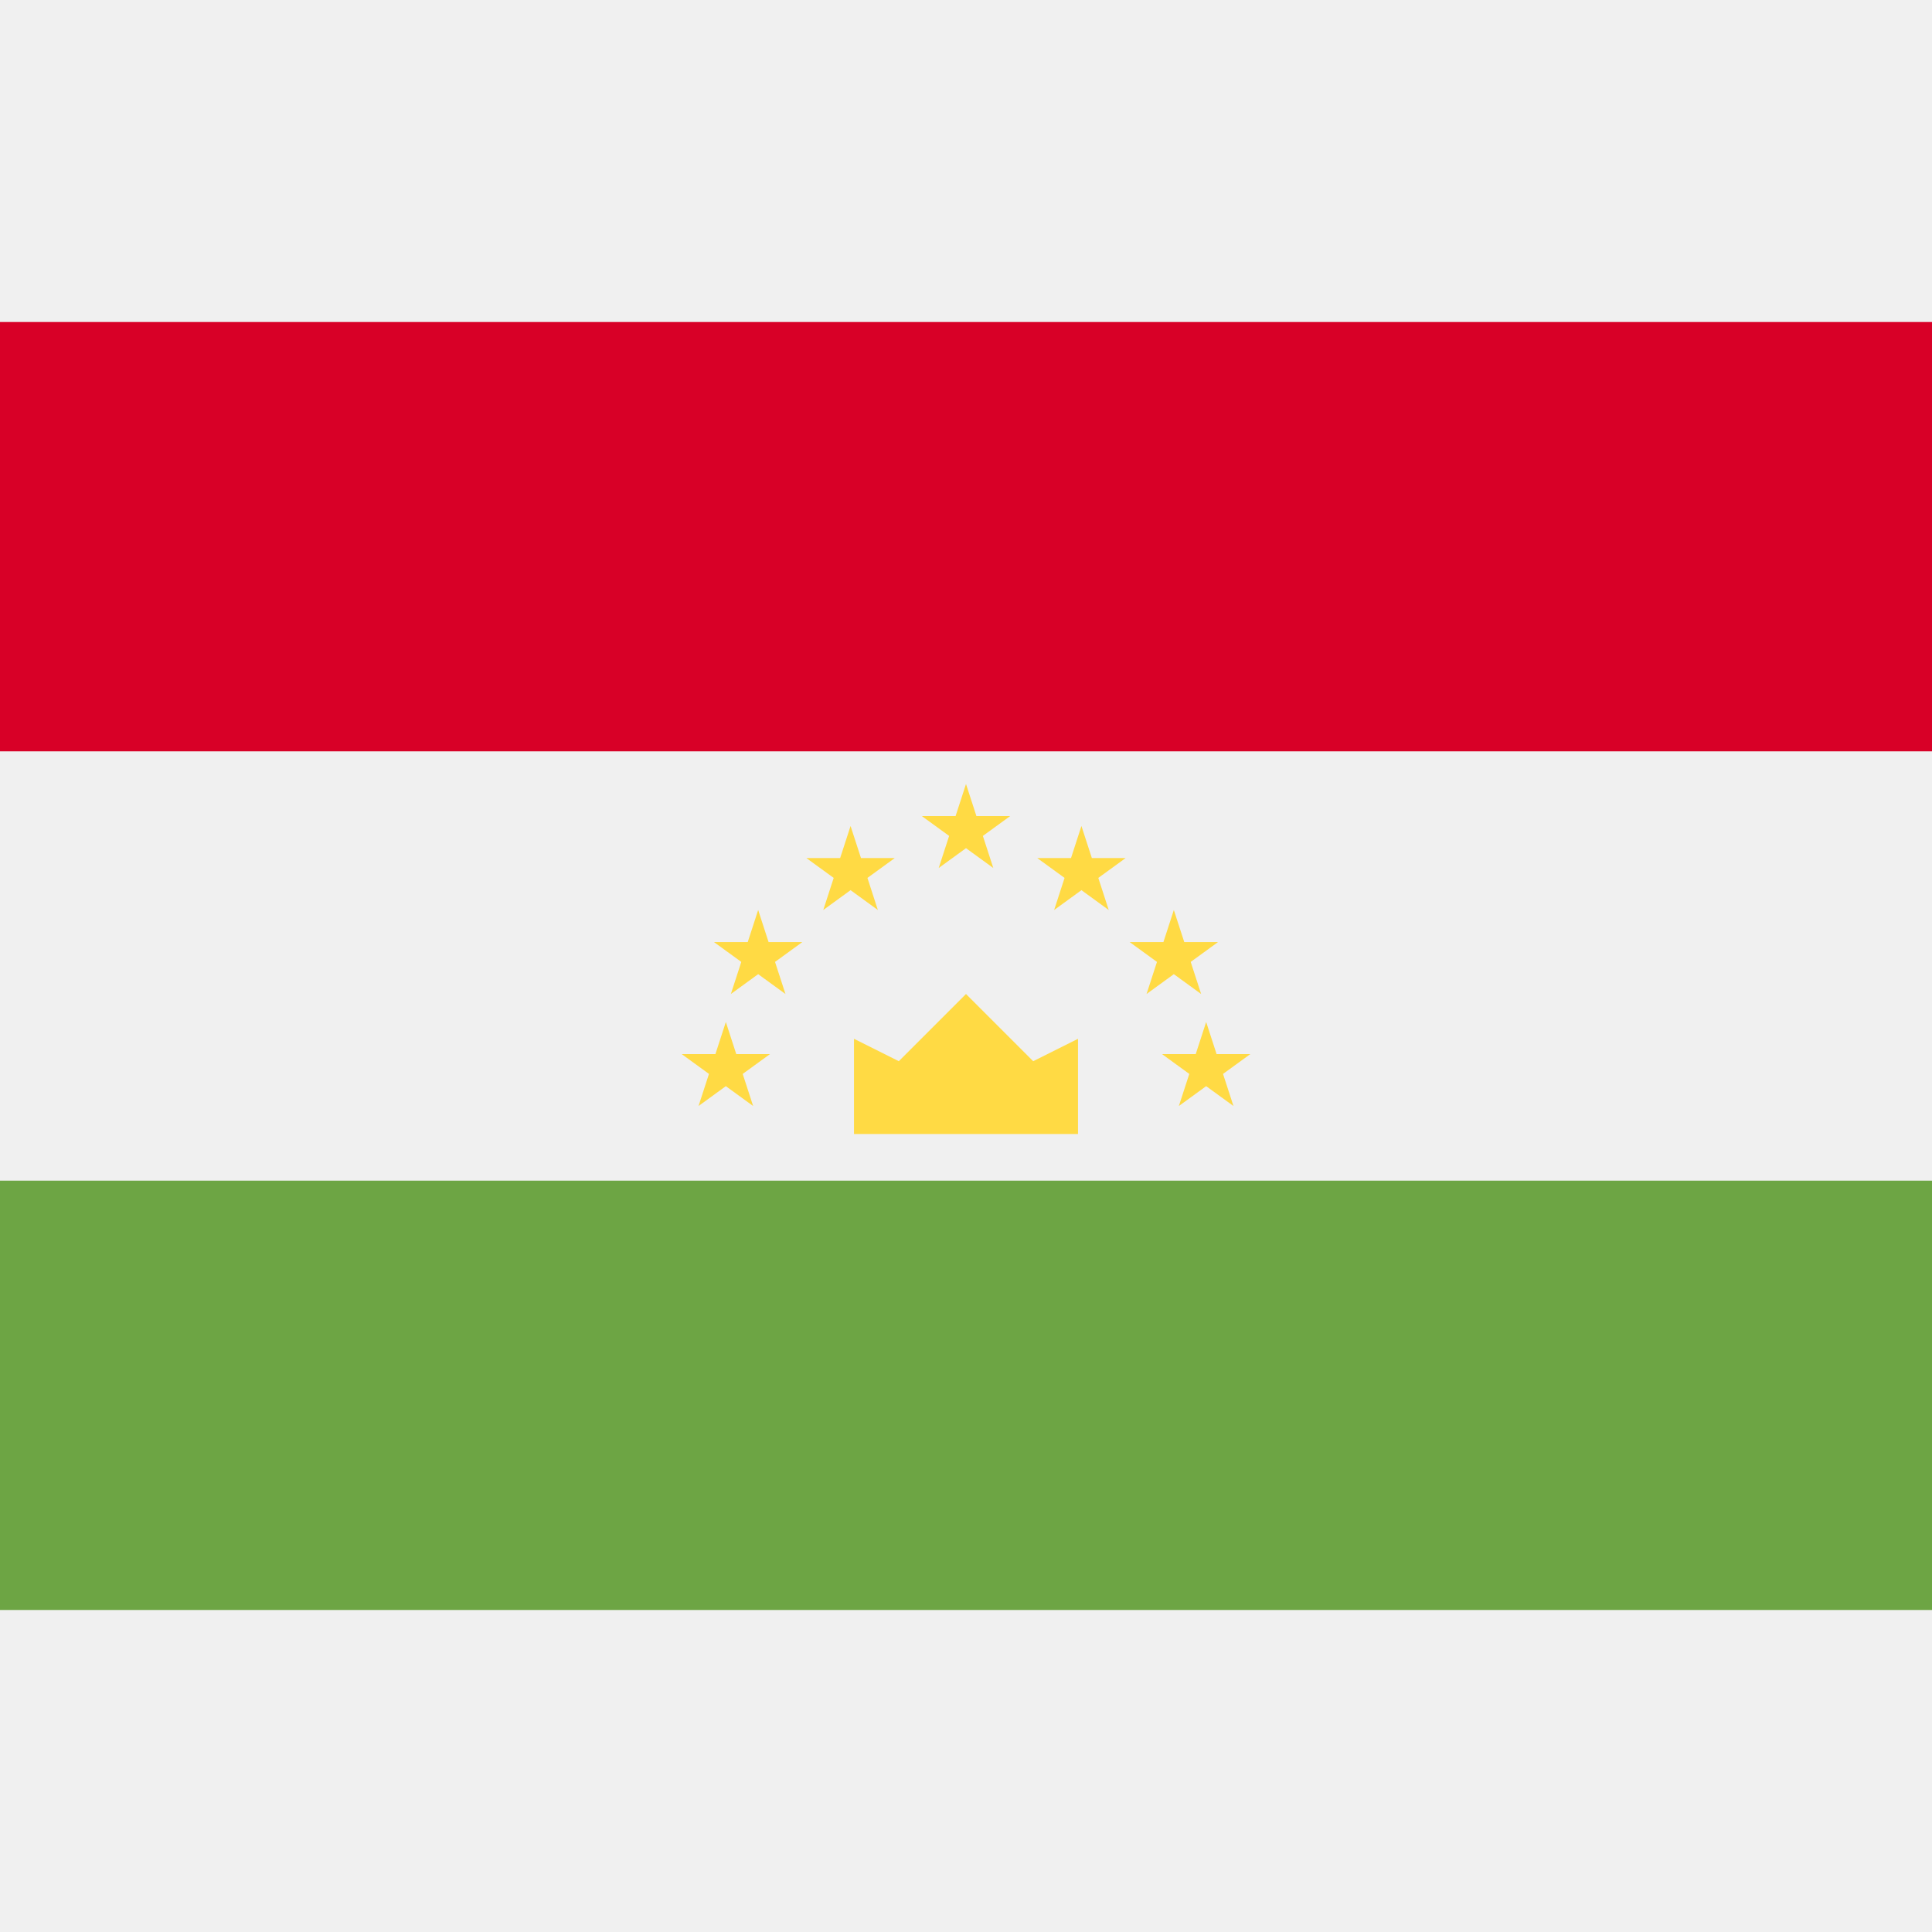
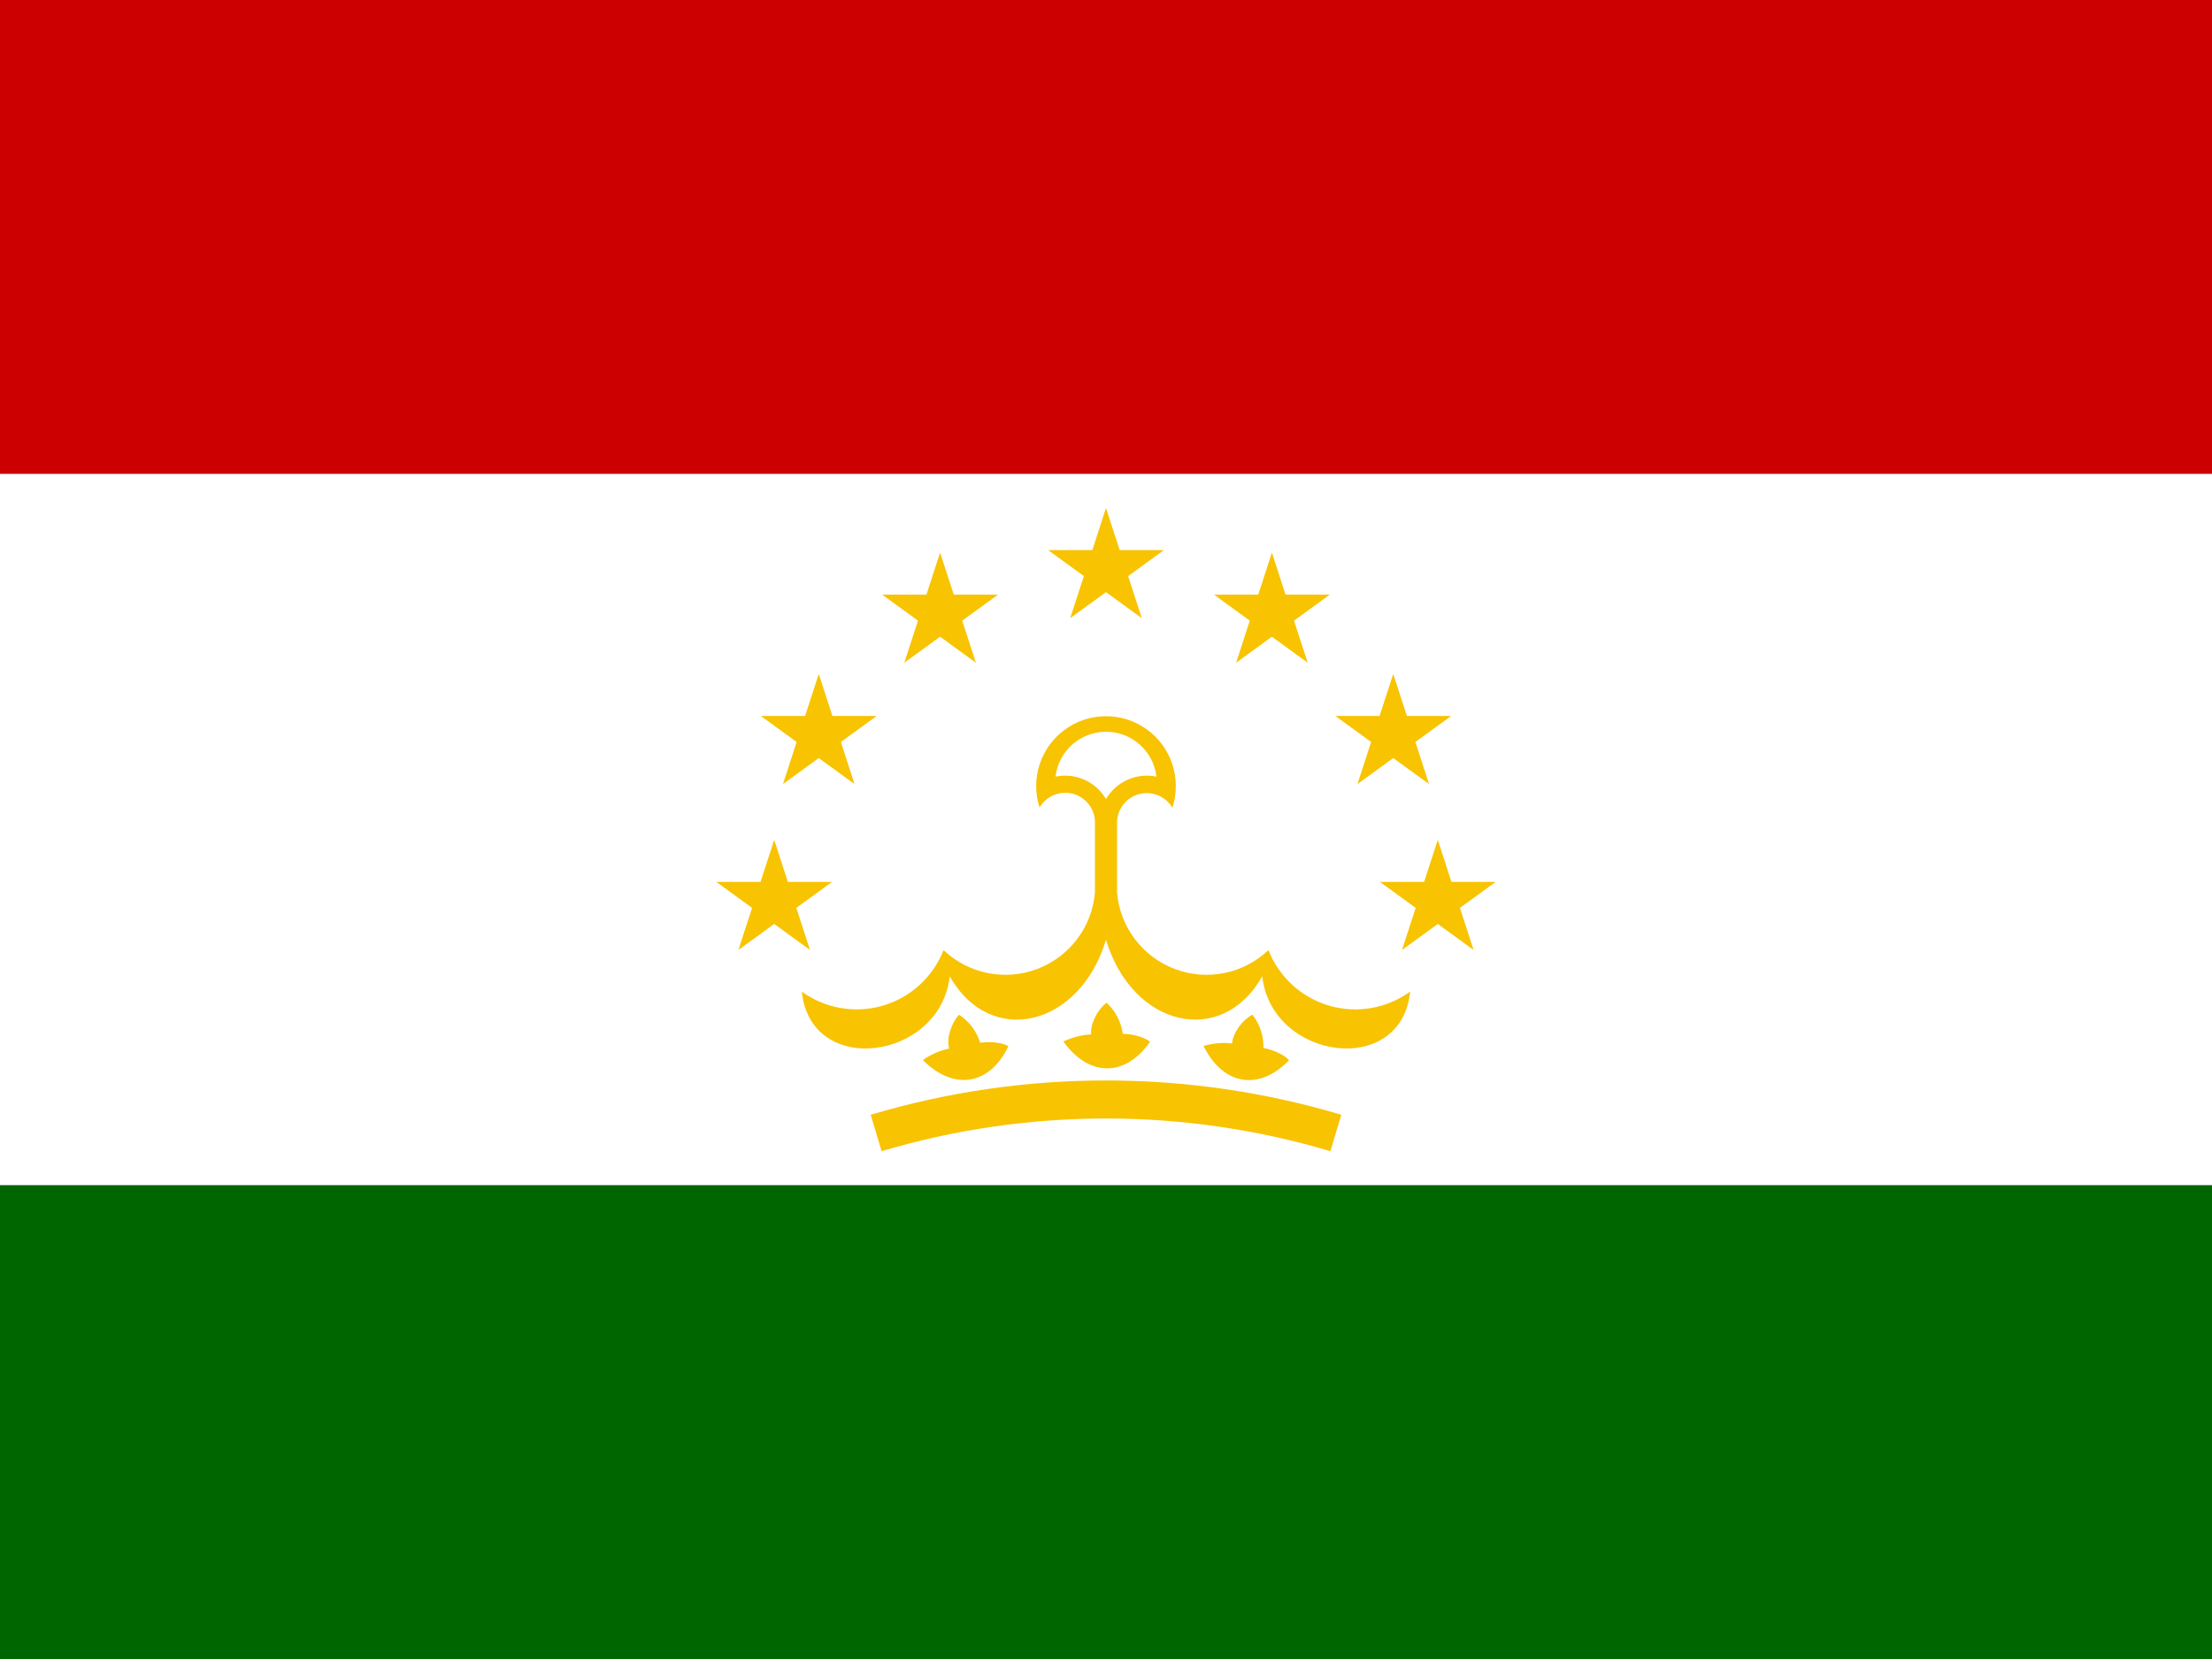
- <svg xmlns="http://www.w3.org/2000/svg" version="1.1" id="Capa_1" x="0px" y="0px" viewBox="0 0 512 512" style="enable-background:new 0 0 512 512;" xml:space="preserve">
-   <rect y="85.337" style="fill:#F0F0F0;" width="512" height="341.326" />
-   <rect y="85.337" style="fill:#D80027;" width="512" height="113.775" />
-   <rect y="312.888" style="fill:#6DA544;" width="512" height="113.775" />
-   <g>
-     <polygon style="fill:#FFDA44;" points="226.318,300.522 285.682,300.522 285.682,275.292 273.809,281.229 256,263.421    238.191,281.229 226.318,275.292  " />
-     <polygon style="fill:#FFDA44;" points="192.355,270.84 195.118,279.344 204.058,279.344 196.825,284.599 199.588,293.101    192.355,287.846 185.121,293.101 187.884,284.599 180.651,279.344 189.591,279.344  " />
-     <polygon style="fill:#FFDA44;" points="200.921,241.16 203.684,249.662 212.624,249.662 205.391,254.917 208.154,263.421    200.921,258.165 193.687,263.421 196.45,254.917 189.217,249.662 198.157,249.662  " />
-     <polygon style="fill:#FFDA44;" points="225.409,218.899 228.172,227.401 237.112,227.401 229.879,232.656 232.642,241.16    225.409,235.904 218.175,241.16 220.938,232.656 213.705,227.401 222.645,227.401  " />
-     <polygon style="fill:#FFDA44;" points="319.645,270.84 316.882,279.344 307.942,279.344 315.175,284.599 312.412,293.101    319.645,287.846 326.879,293.101 324.116,284.599 331.349,279.344 322.409,279.344  " />
-     <polygon style="fill:#FFDA44;" points="311.079,241.16 308.316,249.662 299.376,249.662 306.609,254.917 303.846,263.421    311.079,258.165 318.313,263.421 315.55,254.917 322.783,249.662 313.843,249.662  " />
-     <polygon style="fill:#FFDA44;" points="286.591,218.899 283.828,227.401 274.888,227.401 282.121,232.656 279.358,241.16    286.591,235.904 293.825,241.16 291.062,232.656 298.295,227.401 289.355,227.401  " />
-     <polygon style="fill:#FFDA44;" points="256,207.767 258.763,216.27 267.704,216.27 260.47,221.526 263.233,230.028 256,224.774    248.767,230.028 251.53,221.526 244.296,216.27 253.237,216.27  " />
+ <svg xmlns="http://www.w3.org/2000/svg" xmlns:xlink="http://www.w3.org/1999/xlink" id="flag-icons-tj" viewBox="0 0 640 480">
+   <path fill="#060" d="M0 0h640v480H0z" />
+   <path fill="#fff" d="M0 0h640v342.9H0z" />
+   <path fill="#c00" d="M0 0h640v137.1H0z" />
+   <path fill="#f8c300" d="M300.8 233.6a8.6 8.6 0 0 1 16 4V272h6.4v-34.3a8.6 8.6 0 0 1 16-4 20.2 20.2 0 1 0-38.4 0" />
+   <path fill="#fff" d="M305.4 224.7a13.7 13.7 0 0 1 14.6 6.5 13.7 13.7 0 0 1 14.6-6.5 14.7 14.7 0 0 0-29.2 0" />
+   <path id="tj-a" fill="#f8c300" d="M316.8 258.3a26 26 0 0 1-43.8 16.6 27 27 0 0 1-41 12c2.5 25 40 19.9 42.8-4.4 11.7 20.7 37.6 14.7 45.2-10.6z" />
+   <use xlink:href="#tj-a" width="100%" height="100%" fill="#f8c300" transform="matrix(-1 0 0 1 640 0)" />
+   <path id="tj-b" fill="#f8c300" d="M291.8 302.6c-5.3 11.3-15.7 13.2-24.8 4.1 0 0 3.6-2.6 7.6-3.3-.8-3.1.7-7.5 2.9-9.8a15 15 0 0 1 6.1 8.1c5.5-.7 8.2 1 8.2 1z" />
+   <use xlink:href="#tj-b" width="100%" height="100%" fill="#f8c300" transform="rotate(9.4 320 551.3)" />
+   <use xlink:href="#tj-b" width="100%" height="100%" fill="#f8c300" transform="rotate(18.7 320 551.3)" />
+   <path fill="none" stroke="#f8c300" stroke-width="11" d="M253.5 327.8a233.1 233.1 0 0 1 133 0" />
+   <g fill="#f8c300" transform="translate(320 164.6)scale(.68571)">
+     <path id="tj-c" d="m301930 415571-790463-574305h977066l-790463 574305L0-513674z" transform="scale(.00005)" />
  </g>
+   <g id="tj-d" fill="#f8c300" transform="translate(320 260.6)scale(.68571)">
+     <use xlink:href="#tj-c" width="100%" height="100%" transform="translate(-70 -121.2)" />
+     <use xlink:href="#tj-c" width="100%" height="100%" transform="translate(-121.2 -70)" />
+     <use xlink:href="#tj-c" width="100%" height="100%" transform="translate(-140)" />
+   </g>
+   <use xlink:href="#tj-d" width="100%" height="100%" fill="#f8c300" transform="matrix(-1 0 0 1 640 0)" />
</svg>
